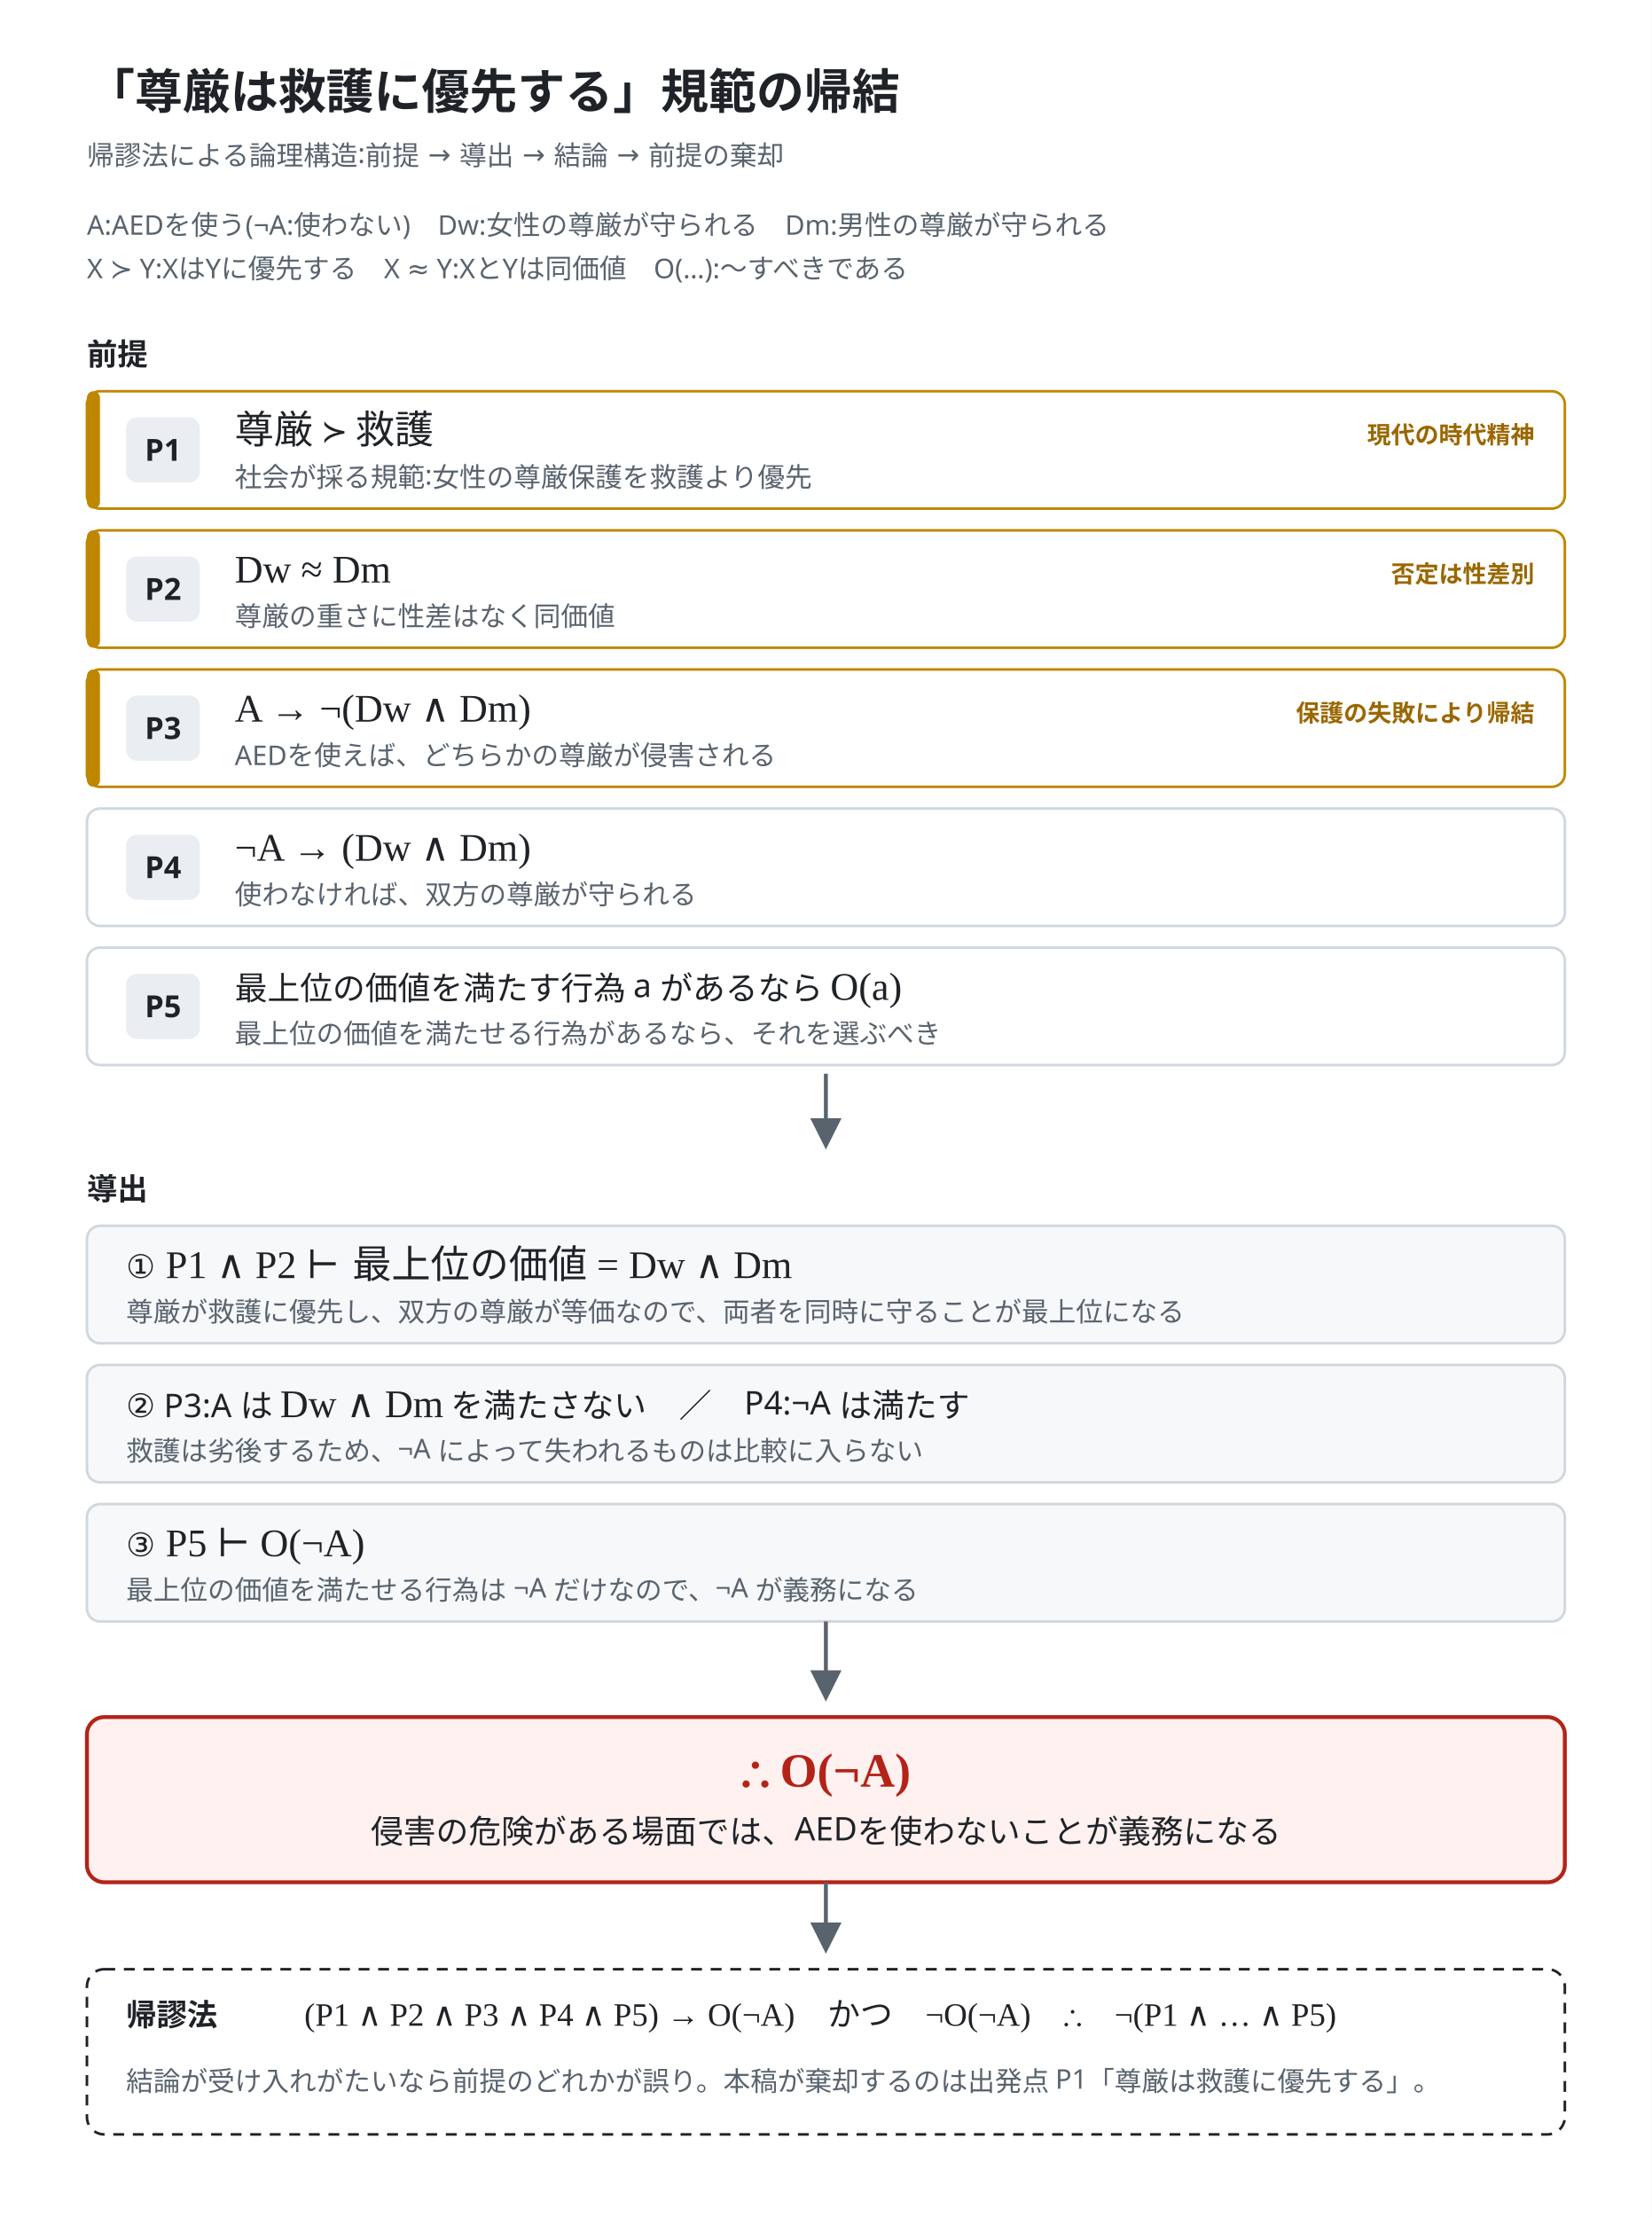
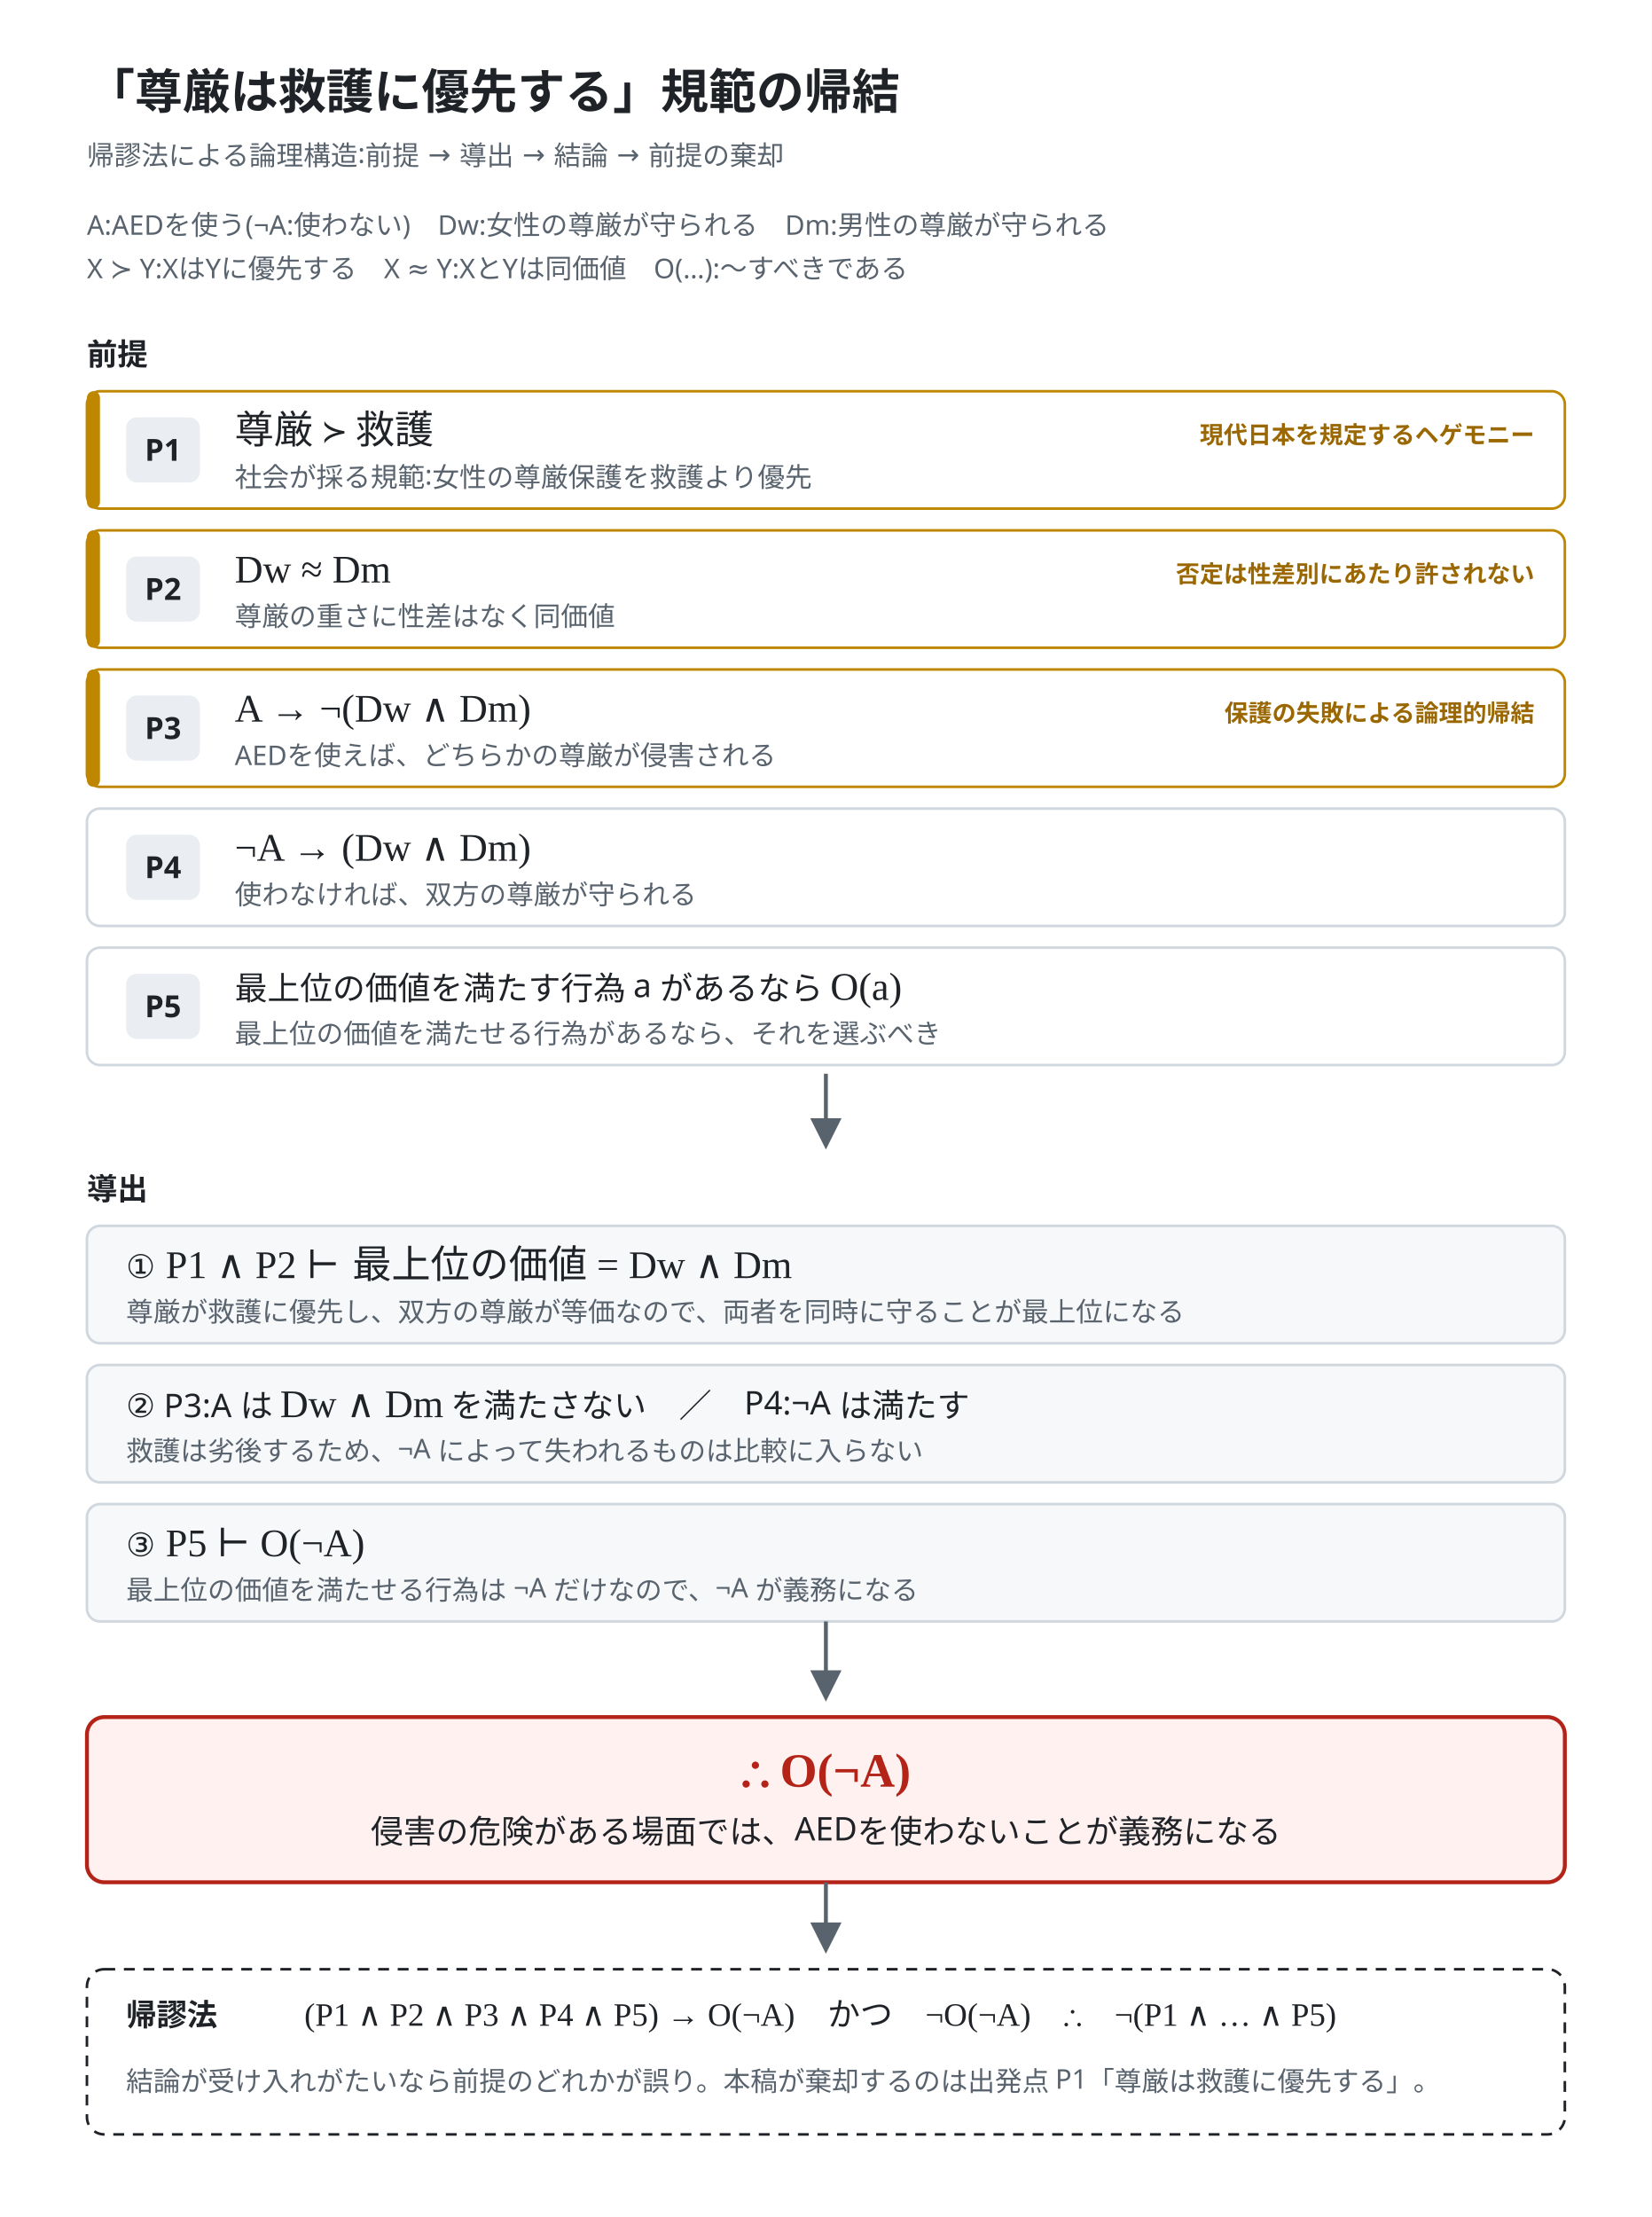
<svg xmlns="http://www.w3.org/2000/svg" viewBox="0 0 760 1020" width="760" height="1020" role="img" aria-labelledby="t d">
  <style>
    .bg    { fill: #ffffff; }
    .ink   { fill: #1f2328; }
    .mute  { fill: #59636e; }
    .amber { fill: #9a6700; }
    .red   { fill: #b42318; }
    .badge { fill: #eaeef2; }
    .card  { fill: #ffffff; stroke: #d0d7de; stroke-width: 1.2; }
    .weak  { fill: #ffffff; stroke: #bf8700; stroke-width: 1.2; }
    .stripe{ fill: #bf8700; }
    .step  { fill: #f6f8fa; stroke: #d0d7de; stroke-width: 1.2; }
    .concl { fill: #fff1f0; stroke: #b42318; stroke-width: 1.8; }
    .reduc { fill: #ffffff; stroke: #1f2328; stroke-width: 1.2; stroke-dasharray: 5 4; }
    .arrow { stroke: #59636e; stroke-width: 1.8; fill: none; }
    .arrowhead { fill: #59636e; }
    .sans  { font-family: "Hiragino Sans","Hiragino Kaku Gothic ProN","Yu Gothic","Meiryo","Noto Sans JP",sans-serif; }
    .math  { font-family: "Cambria Math","STIX Two Math","Times New Roman","DejaVu Serif","Noto Serif JP",serif; }
    .h1 { font-size: 22px; font-weight: 700; }
    .h2 { font-size: 14px; font-weight: 700; }
    .f  { font-size: 18px; }
    .fs { font-size: 15px; }
    .g  { font-size: 12.5px; }
    .tag{ font-size: 11px; font-weight: 700; }
    .id { font-size: 14px; font-weight: 700; }

    @media (prefers-color-scheme: dark) {
      .bg    { fill: #0d1117; }
      .ink   { fill: #e6edf3; }
      .mute  { fill: #9198a1; }
      .amber { fill: #d4a72c; }
      .red   { fill: #ff7b72; }
      .badge { fill: #21262d; }
      .card  { fill: #0d1117; stroke: #30363d; }
      .weak  { fill: #0d1117; stroke: #d4a72c; }
      .stripe{ fill: #d4a72c; }
      .step  { fill: #161b22; stroke: #30363d; }
      .concl { fill: #2d1517; stroke: #ff7b72; }
      .reduc { fill: #0d1117; stroke: #e6edf3; }
      .arrow { stroke: #9198a1; }
      .arrowhead { fill: #9198a1; }
    }
  </style>
  <defs>
    <marker id="ah" viewBox="0 0 10 10" refX="8" refY="5" markerWidth="8" markerHeight="8" orient="auto">
      <path d="M0,0 L10,5 L0,10 z" class="arrowhead" />
    </marker>
  </defs>
  <rect class="bg" width="760" height="1130" />
  <text x="40" y="50" class="sans h1 ink">「尊厳は救護に優先する」規範の帰結</text>
  <text x="40" y="76" class="sans g mute">帰謬法による論理構造:前提 → 導出 → 結論 → 前提の棄却</text>
  <text x="40" y="108" class="sans g mute">A:AEDを使う(¬A:使わない)　Dw:女性の尊厳が守られる　Dm:男性の尊厳が守られる</text>
  <text x="40" y="128" class="sans g mute">X ≻ Y:XはYに優先する　X ≈ Y:XとYは同価値　O(…):〜すべきである</text>
  <text x="40" y="168" class="sans h2 ink">前提</text>
  <rect x="40" y="180" width="680" height="54" rx="6" class="weak" />
  <rect x="40" y="180" width="6" height="54" rx="3" class="stripe" />
  <rect x="58" y="192" width="34" height="30" rx="5" class="badge" />
  <text x="75" y="212" text-anchor="middle" class="sans id ink">P1</text>
  <text x="108" y="204" class="math f ink">尊厳 ≻ 救護</text>
  <text x="108" y="224" class="sans g mute">社会が採る規範:女性の尊厳保護を救護より優先</text>
-   <text x="706" y="204" text-anchor="end" class="sans tag amber">現代の時代精神</text>
+   <text x="706" y="204" text-anchor="end" class="sans tag amber">現代日本を規定するヘゲモニー</text>
  <rect x="40" y="244" width="680" height="54" rx="6" class="weak" />
  <rect x="40" y="244" width="6" height="54" rx="3" class="stripe" />
  <rect x="58" y="256" width="34" height="30" rx="5" class="badge" />
  <text x="75" y="276" text-anchor="middle" class="sans id ink">P2</text>
  <text x="108" y="268" class="math f ink">Dw ≈ Dm</text>
  <text x="108" y="288" class="sans g mute">尊厳の重さに性差はなく同価値</text>
-   <text x="706" y="268" text-anchor="end" class="sans tag amber">否定は性差別</text>
+   <text x="706" y="268" text-anchor="end" class="sans tag amber">否定は性差別にあたり許されない</text>
  <rect x="40" y="308" width="680" height="54" rx="6" class="weak" />
  <rect x="40" y="308" width="6" height="54" rx="3" class="stripe" />
  <rect x="58" y="320" width="34" height="30" rx="5" class="badge" />
  <text x="75" y="340" text-anchor="middle" class="sans id ink">P3</text>
  <text x="108" y="332" class="math f ink">A → ¬(Dw ∧ Dm)</text>
  <text x="108" y="352" class="sans g mute">AEDを使えば、どちらかの尊厳が侵害される</text>
-   <text x="706" y="332" text-anchor="end" class="sans tag amber">保護の失敗により帰結</text>
+   <text x="706" y="332" text-anchor="end" class="sans tag amber">保護の失敗による論理的帰結</text>
  <rect x="40" y="372" width="680" height="54" rx="6" class="card" />
  <rect x="58" y="384" width="34" height="30" rx="5" class="badge" />
  <text x="75" y="404" text-anchor="middle" class="sans id ink">P4</text>
  <text x="108" y="396" class="math f ink">¬A → (Dw ∧ Dm)</text>
  <text x="108" y="416" class="sans g mute">使わなければ、双方の尊厳が守られる</text>
  <rect x="40" y="436" width="680" height="54" rx="6" class="card" />
  <rect x="58" y="448" width="34" height="30" rx="5" class="badge" />
  <text x="75" y="468" text-anchor="middle" class="sans id ink">P5</text>
  <text x="108" y="460" class="sans fs ink">最上位の価値を満たす行為 a があるなら <tspan class="math f">O(a)</tspan>
  </text>
  <text x="108" y="480" class="sans g mute">最上位の価値を満たせる行為があるなら、それを選ぶべき</text>
  <path d="M380,494 L380,526" class="arrow" marker-end="url(#ah)" />
  <text x="40" y="552" class="sans h2 ink">導出</text>
  <rect x="40" y="564" width="680" height="54" rx="6" class="step" />
  <text x="58" y="588" class="sans fs ink">① <tspan class="math f">P1 ∧ P2 ⊢ 最上位の価値 = Dw ∧ Dm</tspan>
  </text>
  <text x="58" y="608" class="sans g mute">尊厳が救護に優先し、双方の尊厳が等価なので、両者を同時に守ることが最上位になる</text>
  <rect x="40" y="628" width="680" height="54" rx="6" class="step" />
  <text x="58" y="652" class="sans fs ink">② P3:A は <tspan class="math f">Dw ∧ Dm</tspan> を満たさない　／　P4:¬A は満たす</text>
  <text x="58" y="672" class="sans g mute">救護は劣後するため、¬A によって失われるものは比較に入らない</text>
  <rect x="40" y="692" width="680" height="54" rx="6" class="step" />
  <text x="58" y="716" class="sans fs ink">③ <tspan class="math f">P5 ⊢ O(¬A)</tspan>
  </text>
  <text x="58" y="736" class="sans g mute">最上位の価値を満たせる行為は ¬A だけなので、¬A が義務になる</text>
  <path d="M380,746 L380,780" class="arrow" marker-end="url(#ah)" />
  <rect x="40" y="790" width="680" height="76" rx="8" class="concl" />
  <text x="380" y="822" text-anchor="middle" class="math f red" style="font-size:22px; font-weight:700;">∴ O(¬A)</text>
  <text x="380" y="848" text-anchor="middle" class="sans fs ink">侵害の危険がある場面では、AEDを使わないことが義務になる</text>
  <path d="M380,866 L380,896" class="arrow" marker-end="url(#ah)" />
  <rect x="40" y="906" width="680" height="76" rx="8" class="reduc" />
  <text x="58" y="932" class="sans h2 ink">帰謬法</text>
  <text x="140" y="932" class="math fs ink">(P1 ∧ P2 ∧ P3 ∧ P4 ∧ P5) → O(¬A)　かつ　¬O(¬A)　∴　¬(P1 ∧ … ∧ P5)</text>
  <text x="58" y="962" class="sans g mute">結論が受け入れがたいなら前提のどれかが誤り。本稿が棄却するのは出発点 P1「尊厳は救護に優先する」。</text>
</svg>
